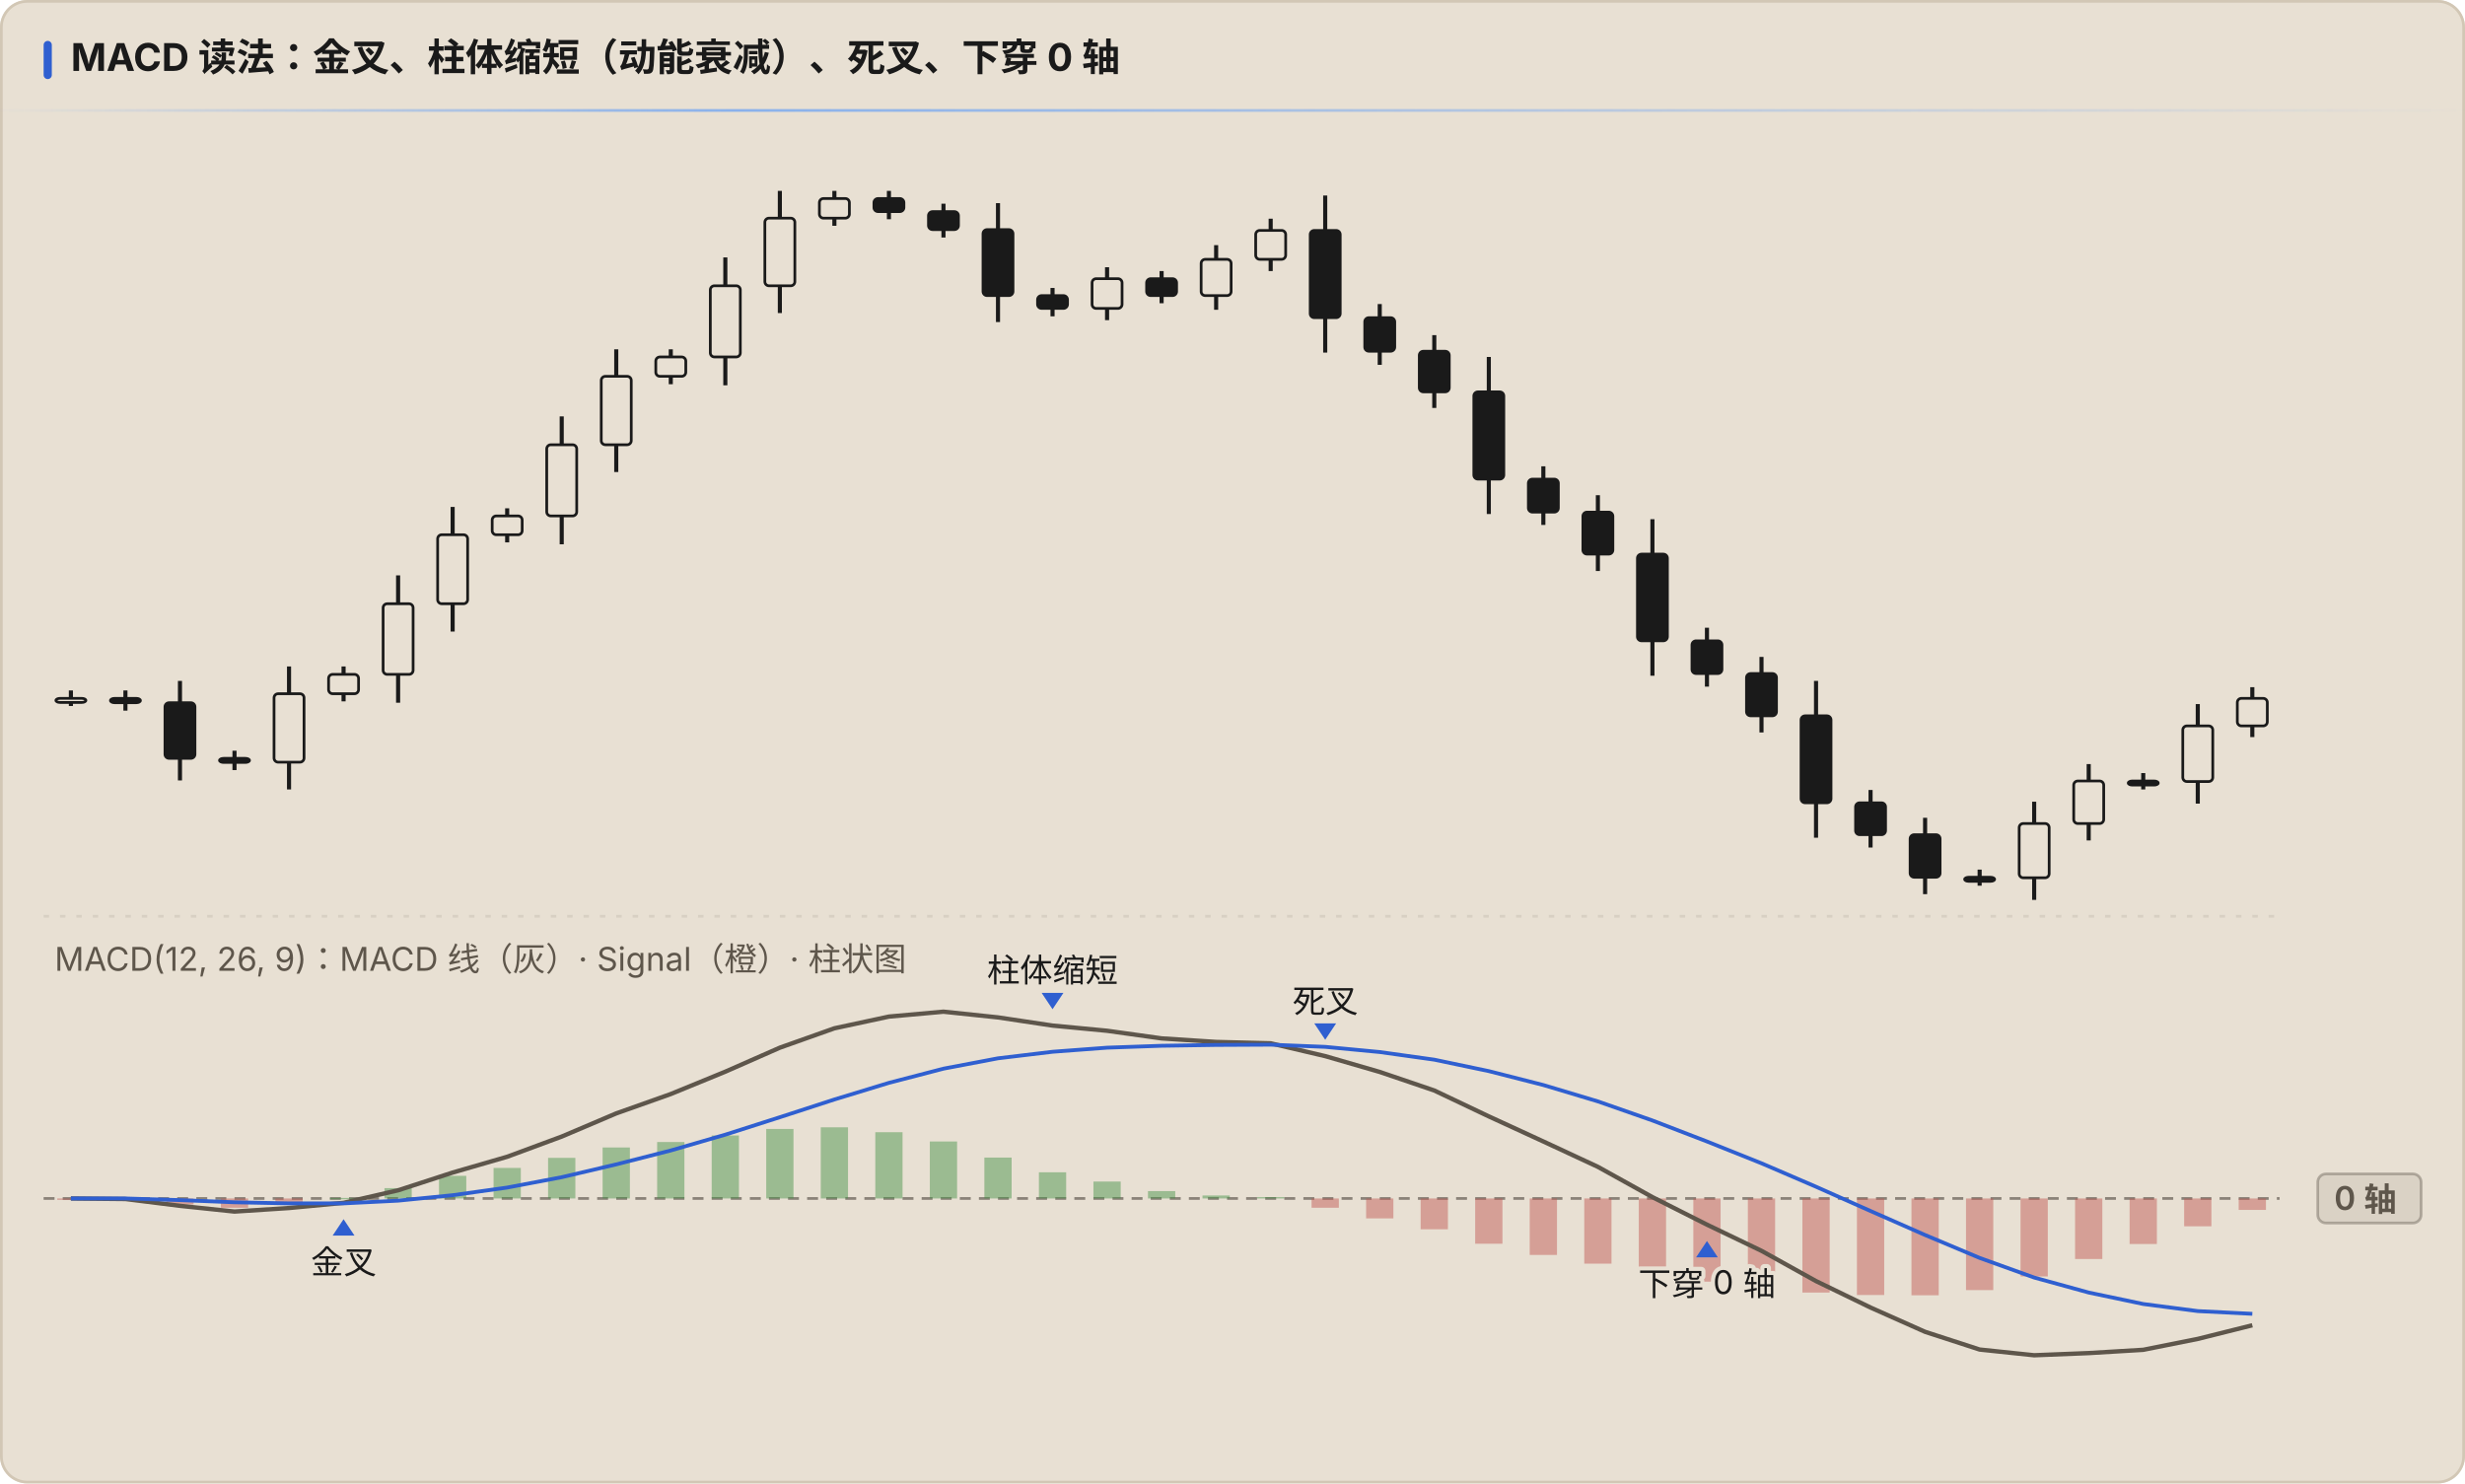
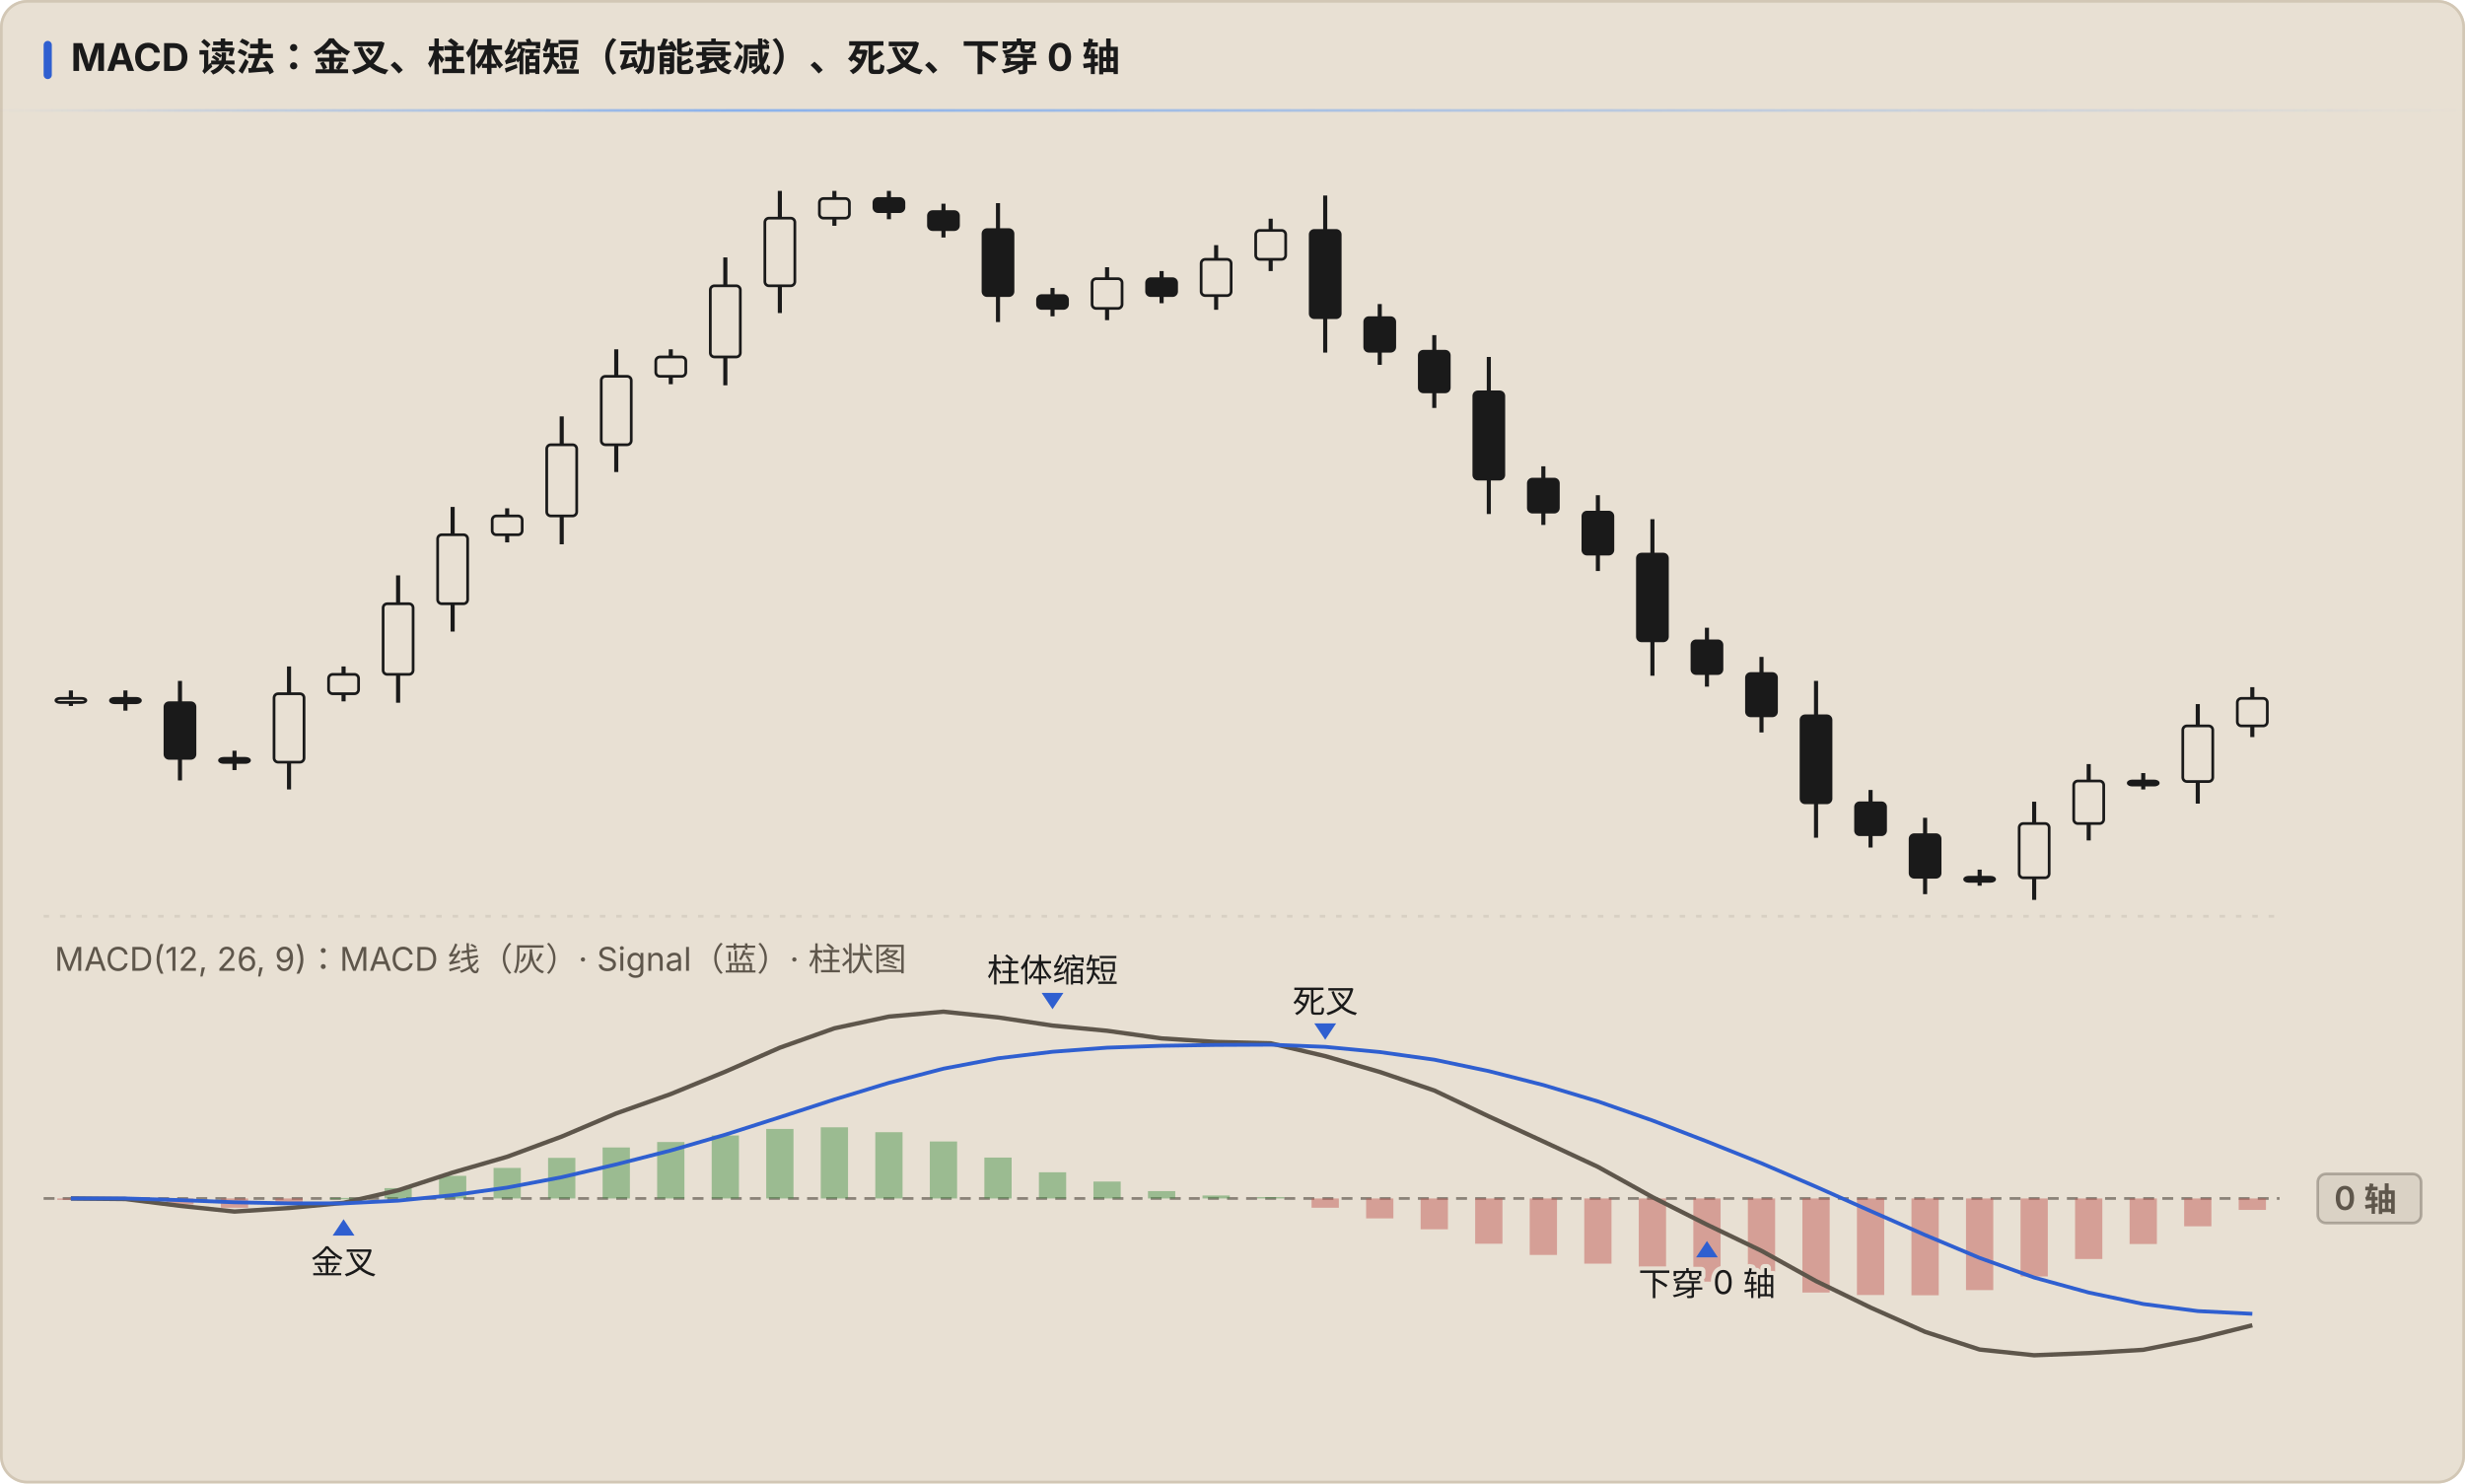
<svg xmlns="http://www.w3.org/2000/svg" width="904" height="544" viewBox="0 0 904 544" role="img" aria-label="MACD 读法：金叉、柱体缩短（动能衰减）、死叉、下穿 0 轴">
  <style>
  .bg { fill: url(#bg); }
  .bg-grid { stroke: none; }
  .frame { fill: none; stroke: #d2c7b5; }
  .title-mark { fill: #2f5fd0; }
  .title { fill: #1a1a1a; font-weight: 650; font-size: 14px; }
  text { font-family: -apple-system, BlinkMacSystemFont, 'PingFang SC', 'Microsoft YaHei', sans-serif; font-size: 12px; fill: #1a1a1a; paint-order: stroke; stroke: #e8e0d3; stroke-width: 3px; stroke-linejoin: round; }
  .muted { fill: #5e564b; }
  .wick { stroke-width: 1.5; }
-   .up { fill: #e8e0d3; stroke: #1a1a1a; }
+   .up { fill: none; stroke: #1a1a1a; }
  .down { fill: #1a1a1a; stroke: #1a1a1a; }
  .z-bull { fill: rgba(62, 142, 65, 0.24); stroke: none; }
  .z-bear { fill: rgba(192, 80, 77, 0.24); stroke: none; }
  .z-neutral { fill: rgba(94, 86, 75, 0.08); stroke: rgba(94, 86, 75, 0.3); stroke-dasharray: 2 3; }
-   .z-accent { fill: rgba(47, 95, 208, 0.24); stroke: none; }
+   .z-accent { fill: rgba(212, 160, 60, 0.24); stroke: none; }
  .l-neutral { stroke: #8a8278; stroke-dasharray: 4 3; }
  .l-stop { stroke: #c0504d; stroke-dasharray: 6 3; }
  .l-target { stroke: #3e8e41; stroke-dasharray: 6 3; }
  .l-entry { stroke: #2f5fd0; }
+   .l-poc { stroke: #7b3fa0; }
  .bracket { stroke: #8a8278; fill: none; }
  .grid { stroke: rgba(94, 86, 75, 0.12); stroke-dasharray: 2 4; }
-   .tick { font-family: 'DIN Alternate', 'Bahnschrift', 'Roboto Condensed', sans-serif; font-size: 11px; fill: #8a8278; stroke: none; }
+   .tick { font-family: 'DIN Alternate', 'Bahnschrift', 'Roboto Condensed', sans-serif; font-size: 11px; fill: #665e53; stroke: none; }
  .arrow { fill: #2f5fd0; stroke: none; }
  .tag rect { stroke-width: 1; }
  .tag text { stroke: none; font-weight: 600; }
  .t-neutral rect { fill: rgba(94, 86, 75, 0.1); stroke: rgba(94, 86, 75, 0.4); }
  .t-neutral text { fill: #5e564b; }
  .t-stop rect, .t-bear rect { fill: rgba(192, 80, 77, 0.12); stroke: #c0504d; }
  .t-stop text, .t-bear text { fill: #a33a37; }
  .t-target rect, .t-bull rect { fill: rgba(62, 142, 65, 0.12); stroke: #3e8e41; }
  .t-target text, .t-bull text { fill: #2e7d32; }
  .t-entry rect, .t-accent rect { fill: rgba(47, 95, 208, 0.1); stroke: #2f5fd0; }
  .t-entry text, .t-accent text { fill: #24489e; }
+   .t-key rect { fill: rgba(212, 160, 60, 0.14); stroke: #d4a03c; }
+   .t-key text { fill: #8a5a0e; }
+   .t-poc rect { fill: rgba(123, 63, 160, 0.1); stroke: #7b3fa0; }
+   .t-poc text { fill: #5e2d7d; }
  @media (prefers-color-scheme: dark) {
    .bg-grid { stroke: rgba(110, 160, 230, 0.06); }
    .frame { stroke: #1c2839; }
-     .title-mark { fill: #f0b44c; }
+     .title-mark { fill: #6c9cff; }
    .title, text { fill: #e3eaf4; }
    text { stroke: #0a111d; }
    .muted { fill: #a0b0c5; }
-     .up { fill: #0b1220; stroke: #c5d0de; }
+     .up { fill: none; stroke: #c5d0de; }
    .down { fill: #8a96a8; stroke: #8a96a8; }
    .z-bull { fill: rgba(92, 191, 96, 0.24); }
    .z-bear { fill: rgba(242, 85, 95, 0.24); }
    .z-neutral { fill: rgba(160, 176, 197, 0.08); stroke: rgba(160, 176, 197, 0.25); }
-     .z-accent { fill: rgba(240, 180, 76, 0.24); }
+     .z-accent { fill: rgba(224, 180, 90, 0.24); }
    .l-neutral, .bracket { stroke: #8293ab; }
    .l-stop { stroke: #f2555f; }
    .l-target { stroke: #5cbf60; }
-     .l-entry { stroke: #f0b44c; }
+     .l-entry { stroke: #6c9cff; }
+     .l-poc { stroke: #b58ce8; }
    .grid { stroke: #182334; }
    .tick { fill: #70829b; }
-     .arrow { fill: #f0b44c; }
+     .arrow { fill: #6c9cff; }
    .t-neutral rect { fill: rgba(160, 176, 197, 0.1); stroke: rgba(160, 176, 197, 0.45); }
    .t-neutral text { fill: #c5d0de; }
    .t-stop rect, .t-bear rect { fill: rgba(242, 85, 95, 0.16); stroke: #f2555f; }
    .t-stop text, .t-bear text { fill: #ff8f98; }
    .t-target rect, .t-bull rect { fill: rgba(92, 191, 96, 0.16); stroke: #5cbf60; }
    .t-target text, .t-bull text { fill: #9fe0a2; }
-     .t-entry rect, .t-accent rect { fill: rgba(240, 180, 76, 0.16); stroke: #f0b44c; }
-     .t-entry text, .t-accent text { fill: #ffd38a; }
+     .t-entry rect, .t-accent rect { fill: rgba(108, 156, 255, 0.16); stroke: #6c9cff; }
+     .t-entry text, .t-accent text { fill: #b3ccff; }
+     .t-key rect { fill: rgba(224, 180, 90, 0.16); stroke: #e0b45a; }
+     .t-key text { fill: #ffd38a; }
+     .t-poc rect { fill: rgba(181, 140, 232, 0.16); stroke: #b58ce8; }
+     .t-poc text { fill: #dcc6ff; }
  }

  .s-main { stroke: #2f5fd0; stroke-width: 2; fill: none; }
  .s-band { stroke: #8a8278; stroke-width: 1.2; stroke-dasharray: 5 3; fill: none; }
  .s-osc { stroke: #5e564b; stroke-width: 1.6; fill: none; }
  .seg { stroke: #2f5fd0; stroke-width: 2; }
  .s-ema1 { stroke: #2f5fd0; stroke-width: 1.8; fill: none; }
  .s-ema2 { stroke: #b5651d; stroke-width: 1.8; fill: none; }
  .s-ema3 { stroke: #16917f; stroke-width: 1.8; fill: none; }
  .s-ema4 { stroke: #5e564b; stroke-width: 2.4; fill: none; }
  .s-sig { stroke: #2f5fd0; stroke-width: 1.4; fill: none; }
  .h-pos { fill: rgba(62, 142, 65, 0.45); }
  .h-neg { fill: rgba(192, 80, 77, 0.45); }
  .h-vup { fill: rgba(191, 180, 162, 0.8); }
  .h-vdown { fill: rgba(94, 86, 75, 0.8); }
  .t-ema2 rect { fill: rgba(181, 101, 29, 0.1); stroke: #b5651d; }
  .t-ema2 text { fill: #8a4a12; }
  .t-ema3 rect { fill: rgba(22, 145, 127, 0.1); stroke: #16917f; }
  .t-ema3 text { fill: #0f6e60; }
  .t-ema4 rect { fill: rgba(94, 86, 75, 0.12); stroke: #5e564b; }
  .t-ema4 text { fill: #3a342c; }
  .p-row { fill: rgba(94, 86, 75, 0.18); }
  .p-va { fill: rgba(94, 86, 75, 0.38); }
-   .p-poc { fill: rgba(192, 80, 77, 0.7); }
+   .p-poc { fill: rgba(123, 63, 160, 0.75); }
  .seg-neutral { stroke: #8a8278; stroke-width: 1.2; stroke-dasharray: 5 3; }
  .seg-bull, .s-bull { stroke: #3e8e41; stroke-width: 1.8; fill: none; }
  .seg-bear, .s-bear { stroke: #c0504d; stroke-width: 1.8; fill: none; }
  .vline { stroke: #8a8278; stroke-width: 1; stroke-dasharray: 3 3; }
  .vline-accent { stroke: #2f5fd0; stroke-width: 1.4; stroke-dasharray: 3 3; }
  @media (prefers-color-scheme: dark) {
-     .s-main, .seg { stroke: #f0b44c; }
+     .s-main, .seg { stroke: #6c9cff; }
    .s-band { stroke: #8293ab; }
    .s-osc { stroke: #c5d0de; }
-     .s-ema1, .s-sig { stroke: #f0b44c; }
+     .s-ema1, .s-sig { stroke: #6c9cff; }
    .s-ema2 { stroke: #a98bf0; }
    .s-ema3 { stroke: #3cc4ae; }
    .s-ema4 { stroke: #c5d0de; }
    .h-pos { fill: rgba(92, 191, 96, 0.45); }
    .h-neg { fill: rgba(242, 85, 95, 0.45); }
    .h-vup { fill: rgba(58, 70, 88, 0.8); }
    .h-vdown { fill: rgba(107, 122, 144, 0.8); }
    .t-ema2 rect { fill: rgba(169, 139, 240, 0.16); stroke: #a98bf0; }
    .t-ema2 text { fill: #cbb8ff; }
    .t-ema3 rect { fill: rgba(60, 196, 174, 0.16); stroke: #3cc4ae; }
    .t-ema3 text { fill: #8fe6d6; }
    .t-ema4 rect { fill: rgba(197, 208, 222, 0.12); stroke: #c5d0de; }
    .t-ema4 text { fill: #e3eaf4; }
    .p-row { fill: rgba(160, 176, 197, 0.18); }
    .p-va { fill: rgba(160, 176, 197, 0.38); }
-     .p-poc { fill: rgba(242, 85, 95, 0.7); }
+     .p-poc { fill: rgba(181, 140, 232, 0.75); }
    .seg-neutral, .vline { stroke: #8293ab; }
    .seg-bull, .s-bull { stroke: #5cbf60; }
    .seg-bear, .s-bear { stroke: #f2555f; }
-     .vline-accent { stroke: #f0b44c; }
+     .vline-accent { stroke: #6c9cff; }
  }
</style>
  <defs>
    <linearGradient id="bg" x1="0" y1="0" x2="0" y2="1">
      <stop offset="0" stop-color="#e8e0d3" />
      <stop offset="1" stop-color="#e8e0d3" />
    </linearGradient>
    <linearGradient id="edge" x1="0" y1="0" x2="1" y2="0">
      <stop offset="0" stop-color="#3d8bff" stop-opacity="0" />
      <stop offset="0.3" stop-color="#3d8bff" stop-opacity="0.55" />
      <stop offset="1" stop-color="#3d8bff" stop-opacity="0" />
    </linearGradient>
    <pattern id="paper" width="24" height="24" patternUnits="userSpaceOnUse">
      <path class="bg-grid" d="M24 0H0V24" fill="none" />
    </pattern>
    <filter id="glow" x="-50%" y="-10%" width="200%" height="120%">
      <feGaussianBlur stdDeviation="2.2" result="b" />
      <feMerge>
        <feMergeNode in="b" />
        <feMergeNode in="SourceGraphic" />
      </feMerge>
    </filter>
    <style>@media (prefers-color-scheme: dark) { #bg stop:first-child { stop-color: #0f1828; } #bg stop:last-child { stop-color: #070c16; } }</style>
  </defs>
  <rect class="bg" width="904" height="544" rx="10" />
  <rect width="904" height="544" rx="10" fill="url(#paper)" />
  <rect class="frame" x="0.5" y="0.5" width="903" height="543" rx="9.5" />
  <rect fill="url(#edge)" x="0" y="40" width="904" height="1" />
  <rect class="title-mark" x="16" y="15" width="3" height="14" rx="1.5" />
  <text class="title" x="26" y="26">MACD 读法：金叉、柱体缩短（动能衰减）、死叉、下穿 0 轴</text>
  <g class="candles">
-     <line class="wick up" x1="26" x2="26" y1="253.2" y2="258.9" />
+     <line class="wick up" x1="26" x2="26" y1="253.2" y2="256.1" />
+     <line class="wick up" x1="26" x2="26" y1="257.6" y2="258.9" />
    <rect class="up" x="20.5" y="256.1" width="11" height="1.5" rx="1.5" />
-     <line class="wick down" x1="46" x2="46" y1="253.2" y2="260.6" />
+     <line class="wick down" x1="46" x2="46" y1="253.2" y2="256.1" />
+     <line class="wick down" x1="46" x2="46" y1="257.7" y2="260.6" />
    <rect class="down" x="40.5" y="256.1" width="11" height="1.6" rx="1.5" />
-     <line class="wick down" x1="66" x2="66" y1="249.7" y2="286.2" />
+     <line class="wick down" x1="66" x2="66" y1="249.7" y2="257.7" />
+     <line class="wick down" x1="66" x2="66" y1="278.1" y2="286.2" />
    <rect class="down" x="60.5" y="257.7" width="11" height="20.4" rx="1.5" />
-     <line class="wick down" x1="86" x2="86" y1="275.3" y2="282.4" />
+     <line class="wick down" x1="86" x2="86" y1="275.3" y2="278.1" />
+     <line class="wick down" x1="86" x2="86" y1="279.6" y2="282.4" />
    <rect class="down" x="80.5" y="278.1" width="11" height="1.5" rx="1.5" />
-     <line class="wick up" x1="106" x2="106" y1="244.4" y2="289.5" />
+     <line class="wick up" x1="106" x2="106" y1="244.4" y2="254.4" />
+     <line class="wick up" x1="106" x2="106" y1="279.5" y2="289.5" />
    <rect class="up" x="100.5" y="254.4" width="11" height="25.1" rx="1.5" />
-     <line class="wick up" x1="126" x2="126" y1="244.4" y2="257.2" />
+     <line class="wick up" x1="126" x2="126" y1="244.4" y2="247.3" />
+     <line class="wick up" x1="126" x2="126" y1="254.4" y2="257.2" />
    <rect class="up" x="120.5" y="247.3" width="11" height="7.1" rx="1.5" />
-     <line class="wick up" x1="146" x2="146" y1="211" y2="257.7" />
+     <line class="wick up" x1="146" x2="146" y1="211" y2="221.4" />
+     <line class="wick up" x1="146" x2="146" y1="247.3" y2="257.7" />
    <rect class="up" x="140.5" y="221.4" width="11" height="25.9" rx="1.5" />
-     <line class="wick up" x1="166" x2="166" y1="185.9" y2="231.6" />
+     <line class="wick up" x1="166" x2="166" y1="185.9" y2="196.1" />
+     <line class="wick up" x1="166" x2="166" y1="221.4" y2="231.6" />
    <rect class="up" x="160.5" y="196.1" width="11" height="25.3" rx="1.5" />
-     <line class="wick up" x1="186" x2="186" y1="186.4" y2="198.9" />
+     <line class="wick up" x1="186" x2="186" y1="186.4" y2="189.2" />
+     <line class="wick up" x1="186" x2="186" y1="196.1" y2="198.9" />
    <rect class="up" x="180.5" y="189.2" width="11" height="6.9" rx="1.5" />
-     <line class="wick up" x1="206" x2="206" y1="152.7" y2="199.6" />
+     <line class="wick up" x1="206" x2="206" y1="152.7" y2="163.1" />
+     <line class="wick up" x1="206" x2="206" y1="189.2" y2="199.6" />
    <rect class="up" x="200.5" y="163.1" width="11" height="26.1" rx="1.5" />
-     <line class="wick up" x1="226" x2="226" y1="128.1" y2="173.1" />
+     <line class="wick up" x1="226" x2="226" y1="128.1" y2="138" />
+     <line class="wick up" x1="226" x2="226" y1="163.1" y2="173.1" />
    <rect class="up" x="220.5" y="138" width="11" height="25.1" rx="1.5" />
-     <line class="wick up" x1="246" x2="246" y1="128.1" y2="140.9" />
+     <line class="wick up" x1="246" x2="246" y1="128.1" y2="130.9" />
+     <line class="wick up" x1="246" x2="246" y1="138" y2="140.9" />
    <rect class="up" x="240.5" y="130.9" width="11" height="7.1" rx="1.5" />
-     <line class="wick up" x1="266" x2="266" y1="94.4" y2="141.3" />
+     <line class="wick up" x1="266" x2="266" y1="94.4" y2="104.8" />
+     <line class="wick up" x1="266" x2="266" y1="130.9" y2="141.3" />
    <rect class="up" x="260.5" y="104.8" width="11" height="26.1" rx="1.5" />
-     <line class="wick up" x1="286" x2="286" y1="70" y2="114.8" />
+     <line class="wick up" x1="286" x2="286" y1="70" y2="80" />
+     <line class="wick up" x1="286" x2="286" y1="104.8" y2="114.8" />
    <rect class="up" x="280.5" y="80" width="11" height="24.8" rx="1.5" />
-     <line class="wick up" x1="306" x2="306" y1="70" y2="82.8" />
+     <line class="wick up" x1="306" x2="306" y1="70" y2="72.8" />
+     <line class="wick up" x1="306" x2="306" y1="80" y2="82.8" />
    <rect class="up" x="300.5" y="72.8" width="11" height="7.2" rx="1.5" />
-     <line class="wick down" x1="326" x2="326" y1="70" y2="80.4" />
+     <line class="wick down" x1="326" x2="326" y1="70" y2="72.8" />
+     <line class="wick down" x1="326" x2="326" y1="77.6" y2="80.4" />
    <rect class="down" x="320.5" y="72.8" width="11" height="4.8" rx="1.5" />
-     <line class="wick down" x1="346" x2="346" y1="74.7" y2="87.1" />
+     <line class="wick down" x1="346" x2="346" y1="74.7" y2="77.6" />
+     <line class="wick down" x1="346" x2="346" y1="84.2" y2="87.1" />
    <rect class="down" x="340.5" y="77.6" width="11" height="6.6" rx="1.5" />
-     <line class="wick down" x1="366" x2="366" y1="74.5" y2="118.1" />
+     <line class="wick down" x1="366" x2="366" y1="74.5" y2="84.2" />
+     <line class="wick down" x1="366" x2="366" y1="108.4" y2="118.1" />
    <rect class="down" x="360.5" y="84.2" width="11" height="24.2" rx="1.5" />
-     <line class="wick down" x1="386" x2="386" y1="105.6" y2="116" />
+     <line class="wick down" x1="386" x2="386" y1="105.6" y2="108.4" />
+     <line class="wick down" x1="386" x2="386" y1="113.1" y2="116" />
    <rect class="down" x="380.5" y="108.4" width="11" height="4.7" rx="1.5" />
-     <line class="wick up" x1="406" x2="406" y1="98" y2="117.4" />
+     <line class="wick up" x1="406" x2="406" y1="98" y2="102.2" />
+     <line class="wick up" x1="406" x2="406" y1="113.1" y2="117.4" />
    <rect class="up" x="400.5" y="102.2" width="11" height="10.9" rx="1.5" />
-     <line class="wick down" x1="426" x2="426" y1="99.4" y2="111.2" />
+     <line class="wick down" x1="426" x2="426" y1="99.4" y2="102.2" />
+     <line class="wick down" x1="426" x2="426" y1="108.4" y2="111.2" />
    <rect class="down" x="420.5" y="102.2" width="11" height="6.2" rx="1.5" />
-     <line class="wick up" x1="446" x2="446" y1="89.9" y2="113.6" />
+     <line class="wick up" x1="446" x2="446" y1="89.9" y2="95.1" />
+     <line class="wick up" x1="446" x2="446" y1="108.4" y2="113.6" />
    <rect class="up" x="440.5" y="95.1" width="11" height="13.3" rx="1.5" />
-     <line class="wick up" x1="466" x2="466" y1="80.2" y2="99.4" />
+     <line class="wick up" x1="466" x2="466" y1="80.2" y2="84.5" />
+     <line class="wick up" x1="466" x2="466" y1="95.1" y2="99.4" />
    <rect class="up" x="460.5" y="84.5" width="11" height="10.6" rx="1.5" />
-     <line class="wick down" x1="486" x2="486" y1="71.7" y2="129.3" />
+     <line class="wick down" x1="486" x2="486" y1="71.7" y2="84.5" />
+     <line class="wick down" x1="486" x2="486" y1="116.5" y2="129.3" />
    <rect class="down" x="480.5" y="84.5" width="11" height="32" rx="1.5" />
-     <line class="wick down" x1="506" x2="506" y1="111.5" y2="133.8" />
+     <line class="wick down" x1="506" x2="506" y1="111.5" y2="116.5" />
+     <line class="wick down" x1="506" x2="506" y1="128.8" y2="133.8" />
    <rect class="down" x="500.5" y="116.5" width="11" height="12.3" rx="1.5" />
-     <line class="wick down" x1="526" x2="526" y1="122.9" y2="149.6" />
+     <line class="wick down" x1="526" x2="526" y1="122.9" y2="128.8" />
+     <line class="wick down" x1="526" x2="526" y1="143.7" y2="149.6" />
    <rect class="down" x="520.5" y="128.8" width="11" height="14.9" rx="1.5" />
-     <line class="wick down" x1="546" x2="546" y1="130.9" y2="188.5" />
+     <line class="wick down" x1="546" x2="546" y1="130.9" y2="143.7" />
+     <line class="wick down" x1="546" x2="546" y1="175.7" y2="188.5" />
    <rect class="down" x="540.5" y="143.7" width="11" height="32" rx="1.5" />
-     <line class="wick down" x1="566" x2="566" y1="171" y2="192.5" />
+     <line class="wick down" x1="566" x2="566" y1="171" y2="175.7" />
+     <line class="wick down" x1="566" x2="566" y1="187.8" y2="192.5" />
    <rect class="down" x="560.5" y="175.7" width="11" height="12.1" rx="1.5" />
-     <line class="wick down" x1="586" x2="586" y1="181.6" y2="209.4" />
+     <line class="wick down" x1="586" x2="586" y1="181.6" y2="187.8" />
+     <line class="wick down" x1="586" x2="586" y1="203.2" y2="209.4" />
    <rect class="down" x="580.5" y="187.8" width="11" height="15.4" rx="1.5" />
-     <line class="wick down" x1="606" x2="606" y1="190.4" y2="247.8" />
+     <line class="wick down" x1="606" x2="606" y1="190.4" y2="203.2" />
+     <line class="wick down" x1="606" x2="606" y1="235" y2="247.8" />
    <rect class="down" x="600.5" y="203.2" width="11" height="31.8" rx="1.5" />
-     <line class="wick down" x1="626" x2="626" y1="230.2" y2="251.8" />
+     <line class="wick down" x1="626" x2="626" y1="230.2" y2="235" />
+     <line class="wick down" x1="626" x2="626" y1="247" y2="251.8" />
    <rect class="down" x="620.5" y="235" width="11" height="12" rx="1.5" />
-     <line class="wick down" x1="646" x2="646" y1="240.9" y2="268.6" />
+     <line class="wick down" x1="646" x2="646" y1="240.9" y2="247" />
+     <line class="wick down" x1="646" x2="646" y1="262.5" y2="268.6" />
    <rect class="down" x="640.5" y="247" width="11" height="15.5" rx="1.5" />
-     <line class="wick down" x1="666" x2="666" y1="249.7" y2="307.2" />
+     <line class="wick down" x1="666" x2="666" y1="249.7" y2="262.5" />
+     <line class="wick down" x1="666" x2="666" y1="294.4" y2="307.2" />
    <rect class="down" x="660.5" y="262.5" width="11" height="31.9" rx="1.5" />
-     <line class="wick down" x1="686" x2="686" y1="289.7" y2="310.8" />
+     <line class="wick down" x1="686" x2="686" y1="289.7" y2="294.4" />
+     <line class="wick down" x1="686" x2="686" y1="306.1" y2="310.8" />
    <rect class="down" x="680.5" y="294.4" width="11" height="11.7" rx="1.5" />
-     <line class="wick down" x1="706" x2="706" y1="299.9" y2="327.9" />
+     <line class="wick down" x1="706" x2="706" y1="299.9" y2="306.1" />
+     <line class="wick down" x1="706" x2="706" y1="321.7" y2="327.9" />
    <rect class="down" x="700.5" y="306.1" width="11" height="15.6" rx="1.5" />
-     <line class="wick down" x1="726" x2="726" y1="318.9" y2="324.8" />
+     <line class="wick down" x1="726" x2="726" y1="318.9" y2="321.7" />
+     <line class="wick down" x1="726" x2="726" y1="323.2" y2="324.8" />
    <rect class="down" x="720.5" y="321.7" width="11" height="1.5" rx="1.5" />
-     <line class="wick up" x1="746" x2="746" y1="294" y2="330" />
+     <line class="wick up" x1="746" x2="746" y1="294" y2="302" />
+     <line class="wick up" x1="746" x2="746" y1="321.9" y2="330" />
    <rect class="up" x="740.5" y="302" width="11" height="19.9" rx="1.5" />
-     <line class="wick up" x1="766" x2="766" y1="280.2" y2="308.2" />
+     <line class="wick up" x1="766" x2="766" y1="280.2" y2="286.4" />
+     <line class="wick up" x1="766" x2="766" y1="302" y2="308.2" />
    <rect class="up" x="760.5" y="286.4" width="11" height="15.6" rx="1.5" />
-     <line class="wick down" x1="786" x2="786" y1="283.5" y2="289.5" />
+     <line class="wick down" x1="786" x2="786" y1="283.5" y2="286.4" />
+     <line class="wick down" x1="786" x2="786" y1="287.9" y2="289.5" />
    <rect class="down" x="780.5" y="286.4" width="11" height="1.5" rx="1.5" />
-     <line class="wick up" x1="806" x2="806" y1="258.2" y2="294.7" />
+     <line class="wick up" x1="806" x2="806" y1="258.2" y2="266.2" />
+     <line class="wick up" x1="806" x2="806" y1="286.6" y2="294.7" />
    <rect class="up" x="800.5" y="266.2" width="11" height="20.4" rx="1.5" />
-     <line class="wick up" x1="826" x2="826" y1="252" y2="270.3" />
+     <line class="wick up" x1="826" x2="826" y1="252" y2="256.1" />
+     <line class="wick up" x1="826" x2="826" y1="266.2" y2="270.3" />
    <rect class="up" x="820.5" y="256.1" width="11" height="10.1" rx="1.5" />
  </g>
  <line class="grid" x1="16" x2="836" y1="336" y2="336" />
-   <text class="muted" x="20" y="356">MACD(12, 26, 9)：MACD 线（灰）· Signal（橙）· 柱状图</text>
+   <text class="muted" x="20" y="356">MACD(12, 26, 9)：MACD 线（灰）· Signal（蓝）· 柱状图</text>
  <line class="l-neutral" x1="16" x2="836" y1="439.5" y2="439.5" stroke-width="1" />
  <rect class="h-neg" x="21" y="439.5" width="10" height="0.5" />
  <rect class="h-neg" x="41" y="439.5" width="10" height="0.5" />
  <rect class="h-neg" x="61" y="439.5" width="10" height="2.2" />
  <rect class="h-neg" x="81" y="439.5" width="10" height="3.4" />
  <rect class="h-neg" x="101" y="439.5" width="10" height="1.6" />
  <rect class="h-pos" x="121" y="439.3" width="10" height="0.5" />
  <rect class="h-pos" x="141" y="435.7" width="10" height="3.8" />
  <rect class="h-pos" x="161" y="431.2" width="10" height="8.3" />
  <rect class="h-pos" x="181" y="428.3" width="10" height="11.2" />
  <rect class="h-pos" x="201" y="424.6" width="10" height="14.9" />
  <rect class="h-pos" x="221" y="420.8" width="10" height="18.7" />
  <rect class="h-pos" x="241" y="418.8" width="10" height="20.7" />
  <rect class="h-pos" x="261" y="416.4" width="10" height="23.1" />
  <rect class="h-pos" x="281" y="414" width="10" height="25.5" />
  <rect class="h-pos" x="301" y="413.4" width="10" height="26.1" />
  <rect class="h-pos" x="321" y="415.2" width="10" height="24.3" />
  <rect class="h-pos" x="341" y="418.6" width="10" height="20.9" />
  <rect class="h-pos" x="361" y="424.5" width="10" height="15" />
  <rect class="h-pos" x="381" y="429.9" width="10" height="9.6" />
  <rect class="h-pos" x="401" y="433.3" width="10" height="6.2" />
  <rect class="h-pos" x="421" y="436.8" width="10" height="2.7" />
  <rect class="h-pos" x="441" y="438.4" width="10" height="1.1" />
  <rect class="h-pos" x="461" y="439" width="10" height="0.5" />
  <rect class="h-neg" x="481" y="439.5" width="10" height="3.4" />
  <rect class="h-neg" x="501" y="439.5" width="10" height="7.3" />
  <rect class="h-neg" x="521" y="439.5" width="10" height="11.3" />
  <rect class="h-neg" x="541" y="439.5" width="10" height="16.6" />
  <rect class="h-neg" x="561" y="439.5" width="10" height="20.7" />
  <rect class="h-neg" x="581" y="439.5" width="10" height="23.9" />
  <rect class="h-neg" x="601" y="439.5" width="10" height="28" />
  <rect class="h-neg" x="621" y="439.5" width="10" height="30.5" />
  <rect class="h-neg" x="641" y="439.5" width="10" height="32.1" />
  <rect class="h-neg" x="661" y="439.5" width="10" height="34.5" />
  <rect class="h-neg" x="681" y="439.5" width="10" height="35.4" />
  <rect class="h-neg" x="701" y="439.5" width="10" height="35.5" />
  <rect class="h-neg" x="721" y="439.5" width="10" height="33.6" />
  <rect class="h-neg" x="741" y="439.5" width="10" height="28.6" />
  <rect class="h-neg" x="761" y="439.5" width="10" height="22.2" />
  <rect class="h-neg" x="781" y="439.5" width="10" height="16.7" />
  <rect class="h-neg" x="801" y="439.5" width="10" height="10.2" />
  <rect class="h-neg" x="821" y="439.5" width="10" height="4.2" />
  <path class="s-osc" d="M26,439.5 L46,439.7 L66,442.2 L86,444.3 L106,443 L126,441.1 L146,436.5 L166,430 L186,424.2 L206,416.8 L226,408.3 L246,401.2 L266,393 L286,384.2 L306,377.1 L326,372.8 L346,371 L366,373.1 L386,376.1 L406,378 L426,380.8 L446,382.1 L466,382.6 L486,387.3 L506,393.1 L526,399.9 L546,409.4 L566,418.6 L586,427.9 L606,439 L626,449.1 L646,458.7 L666,469.8 L686,479.5 L706,488.4 L726,494.9 L746,497 L766,496.2 L786,495 L806,491 L826,486" />
  <path class="s-sig" d="M26,439.5 L46,439.5 L66,440.1 L86,440.9 L106,441.3 L126,441.3 L146,440.3 L166,438.3 L186,435.5 L206,431.7 L226,427 L246,421.9 L266,416.1 L286,409.7 L306,403.2 L326,397.1 L346,391.9 L366,388.1 L386,385.7 L406,384.2 L426,383.5 L446,383.2 L466,383.1 L486,383.9 L506,385.8 L526,388.6 L546,392.8 L566,397.9 L586,403.9 L606,410.9 L626,418.6 L646,426.6 L666,435.2 L686,444.1 L706,452.9 L726,461.3 L746,468.5 L766,474 L786,478.2 L806,480.8 L826,481.8" />
  <path class="arrow" d="M126,447.1 l-4,6 h8 z" />
  <text x="126" y="467.1" text-anchor="middle">金叉</text>
  <path class="arrow" d="M386,370.1 l-4,-6 h8 z" />
  <text x="386" y="360.1" text-anchor="middle">柱体缩短</text>
  <path class="arrow" d="M486,381.3 l-4,-6 h8 z" />
  <text x="486" y="371.3" text-anchor="middle">死叉</text>
  <path class="arrow" d="M626,455.1 l-4,6 h8 z" />
  <text x="626" y="475.1" text-anchor="middle">下穿 0 轴</text>
  <g class="tag t-neutral">
    <rect x="850" y="430.5" width="37.9" height="18" rx="3" />
    <text x="856" y="439.5" dy="0.35em">0 轴</text>
  </g>
</svg>
